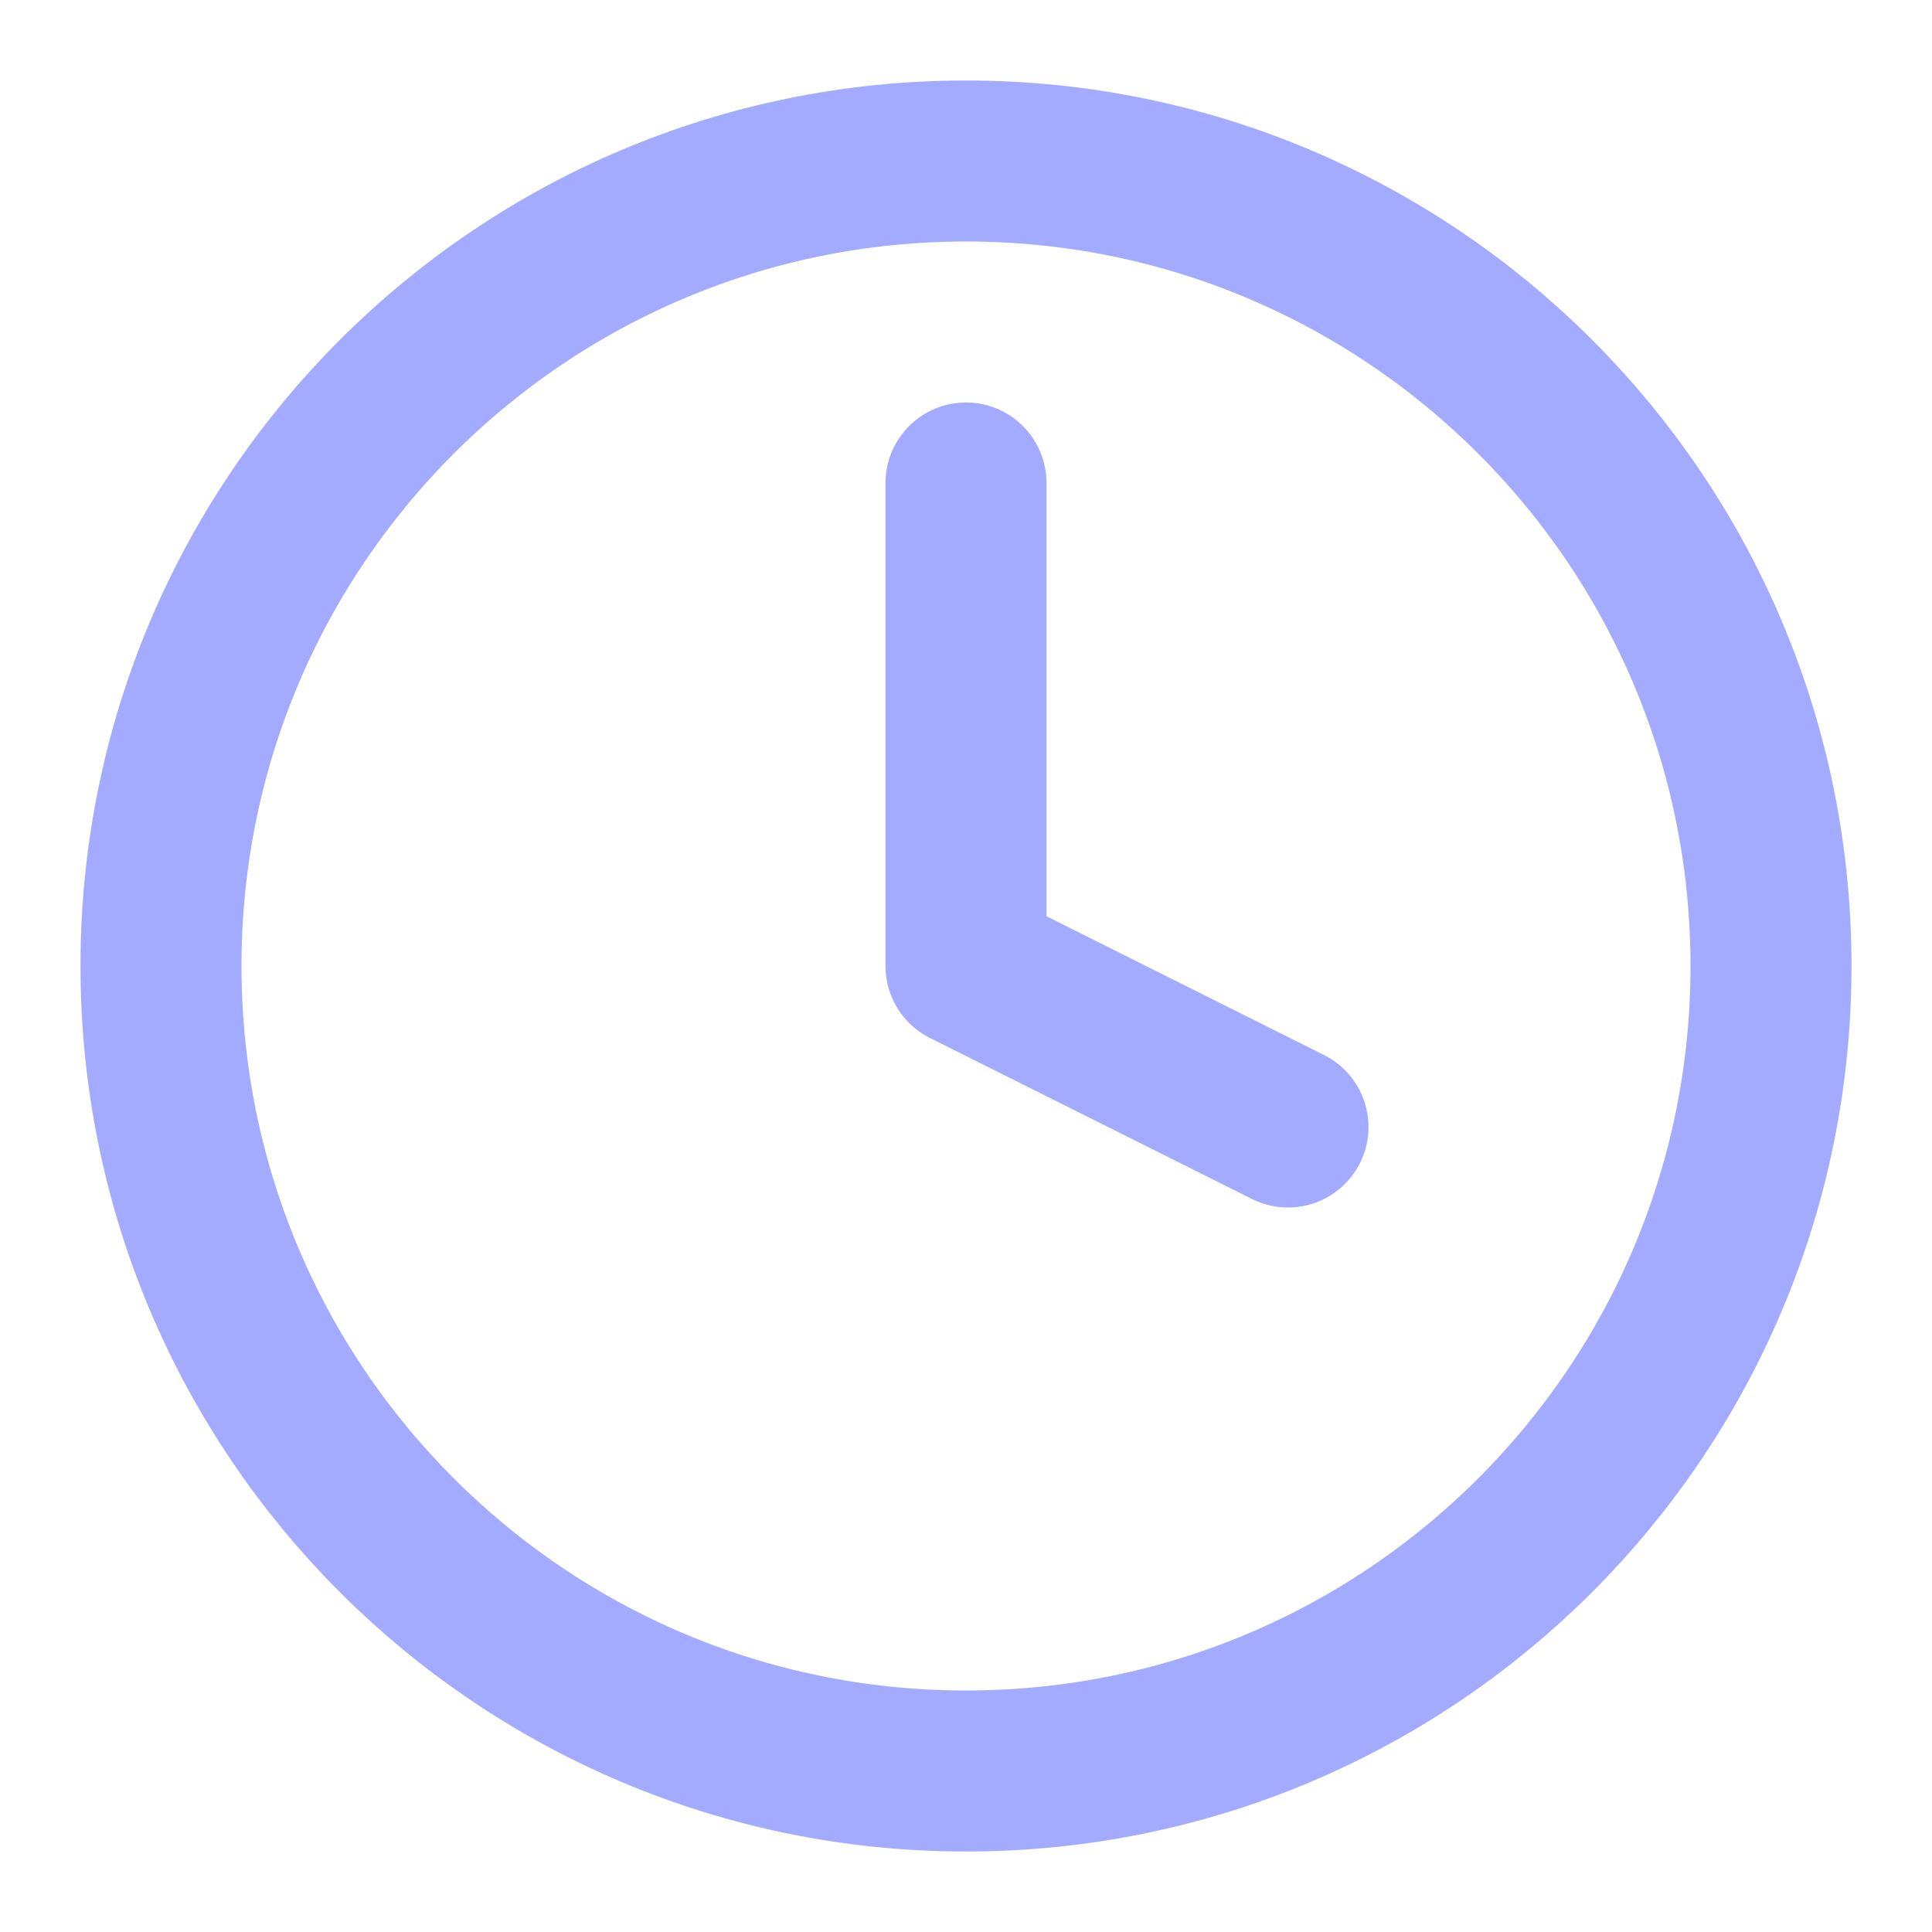
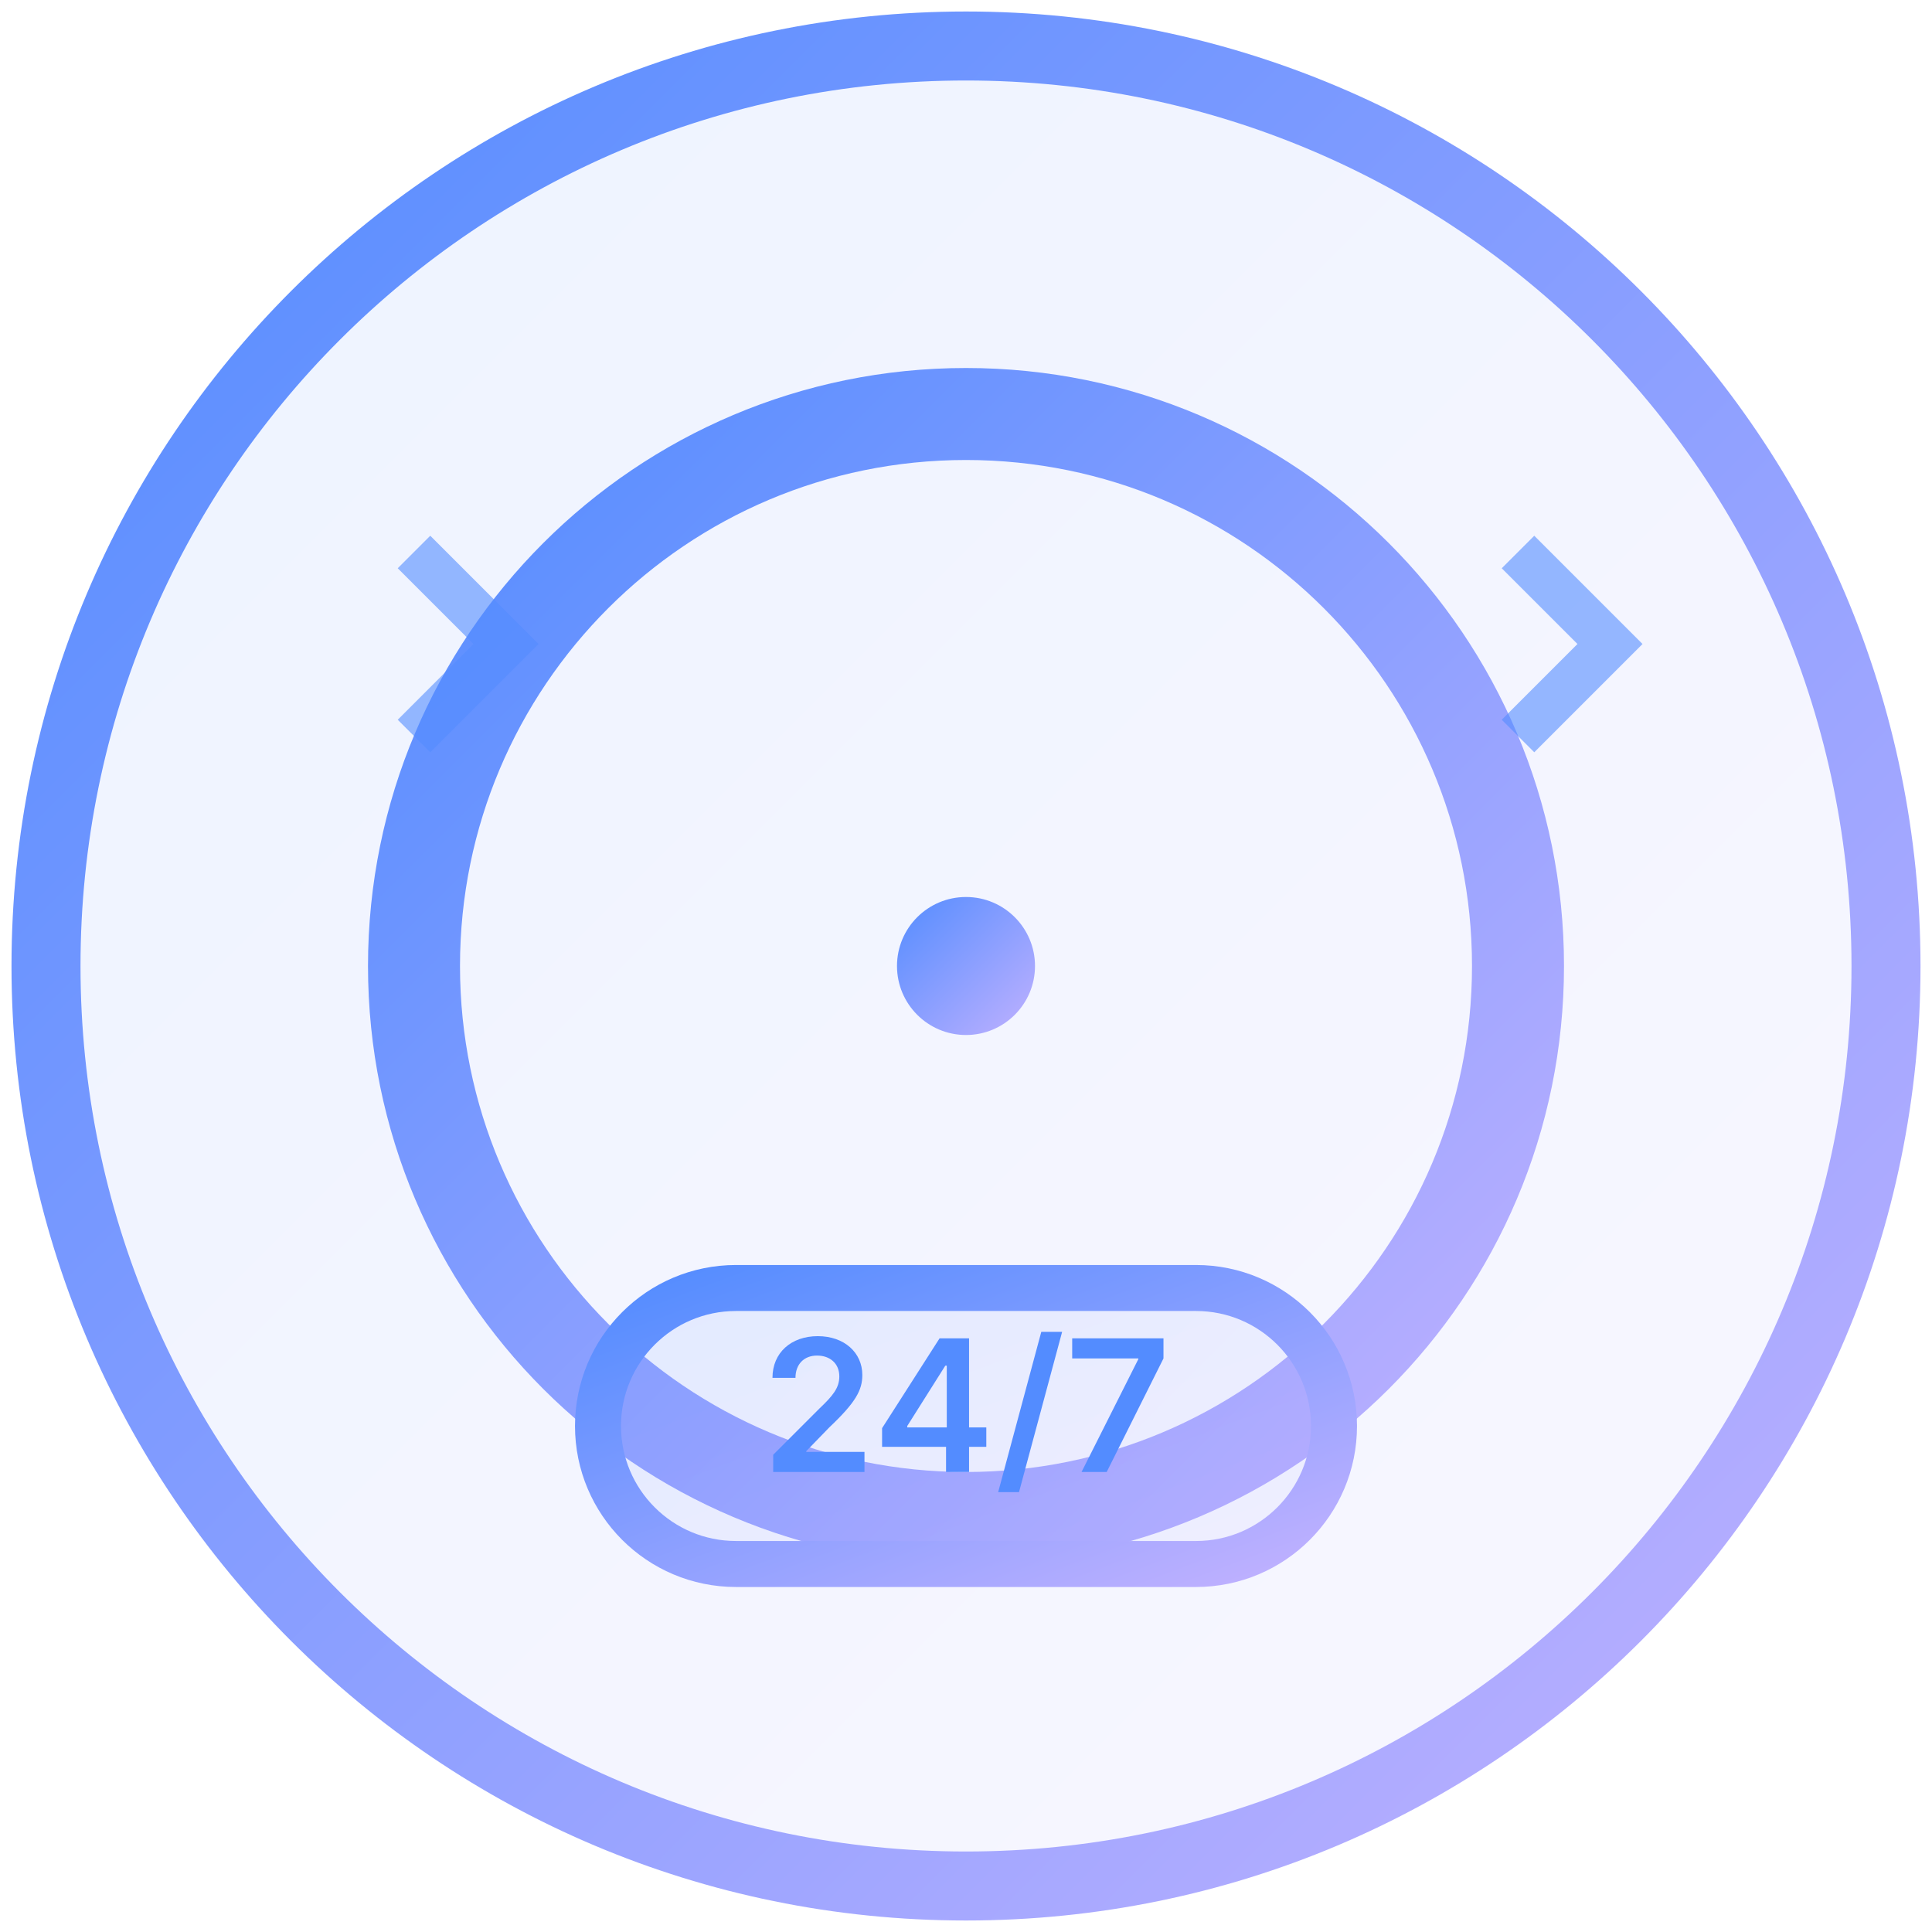
- <svg xmlns="http://www.w3.org/2000/svg" class="lucide lucide-clock" width="24" height="24" viewBox="0 0 24 24" fill="none" stroke="#A2ABFF" stroke-width="2" stroke-linecap="round" stroke-linejoin="round">
-   <path d="M12 6v6l4 2" />
-   <circle cx="12" cy="12" r="10" />
+ <svg xmlns="http://www.w3.org/2000/svg" width="42" height="42" viewBox="0 0 42 42" fill="none">
+   <defs>
+     <linearGradient id="executionGradient" x1="0%" y1="0%" x2="100%" y2="100%">
+       <stop offset="0%" style="stop-color:#538CFF;stop-opacity:0.1" />
+       <stop offset="100%" style="stop-color:#C0B1FF;stop-opacity:0.1" />
+     </linearGradient>
+     <linearGradient id="executionStroke" x1="0%" y1="0%" x2="100%" y2="100%">
+       <stop offset="0%" style="stop-color:#538CFF" />
+       <stop offset="100%" style="stop-color:#C0B1FF" />
+     </linearGradient>
+   </defs>
+   <circle cx="21" cy="21" r="20" fill="url(#executionGradient)" stroke="url(#executionStroke)" stroke-width="1.5" />
+   <g transform="translate(8, 8)">
+     <circle cx="13" cy="13" r="12" stroke="url(#executionStroke)" stroke-width="2" fill="none" />
+     <line x1="13" y1="13" x2="13" y2="6" stroke="url(#executionStroke)" stroke-width="2" stroke-linecap="round" />
+     <line x1="13" y1="13" x2="18" y2="13" stroke="url(#executionStroke)" stroke-width="1.5" stroke-linecap="round" />
+     <circle cx="13" cy="13" r="1.5" fill="url(#executionStroke)" />
+     <line x1="13" y1="2" x2="13" y2="3" stroke="url(#executionStroke)" stroke-width="1.5" stroke-linecap="round" />
+     <line x1="13" y1="23" x2="13" y2="24" stroke="url(#executionStroke)" stroke-width="1.5" stroke-linecap="round" />
+     <line x1="2" y1="13" x2="3" y2="13" stroke="url(#executionStroke)" stroke-width="1.5" stroke-linecap="round" />
+     <line x1="23" y1="13" x2="24" y2="13" stroke="url(#executionStroke)" stroke-width="1.5" stroke-linecap="round" />
+     <rect x="5" y="20" width="16" height="6" rx="3" fill="url(#executionGradient)" stroke="url(#executionStroke)" stroke-width="1" />
+     <text x="13" y="24" font-family="Inter, sans-serif" font-size="4" font-weight="600" fill="#538CFF" text-anchor="middle">24/7</text>
+     <path d="M1 8 L3 6 L1 4" stroke="#538CFF" stroke-width="1" opacity="0.6" fill="none" />
+     <path d="M25 8 L27 6 L25 4" stroke="#538CFF" stroke-width="1" opacity="0.6" fill="none" />
+   </g>
</svg>
